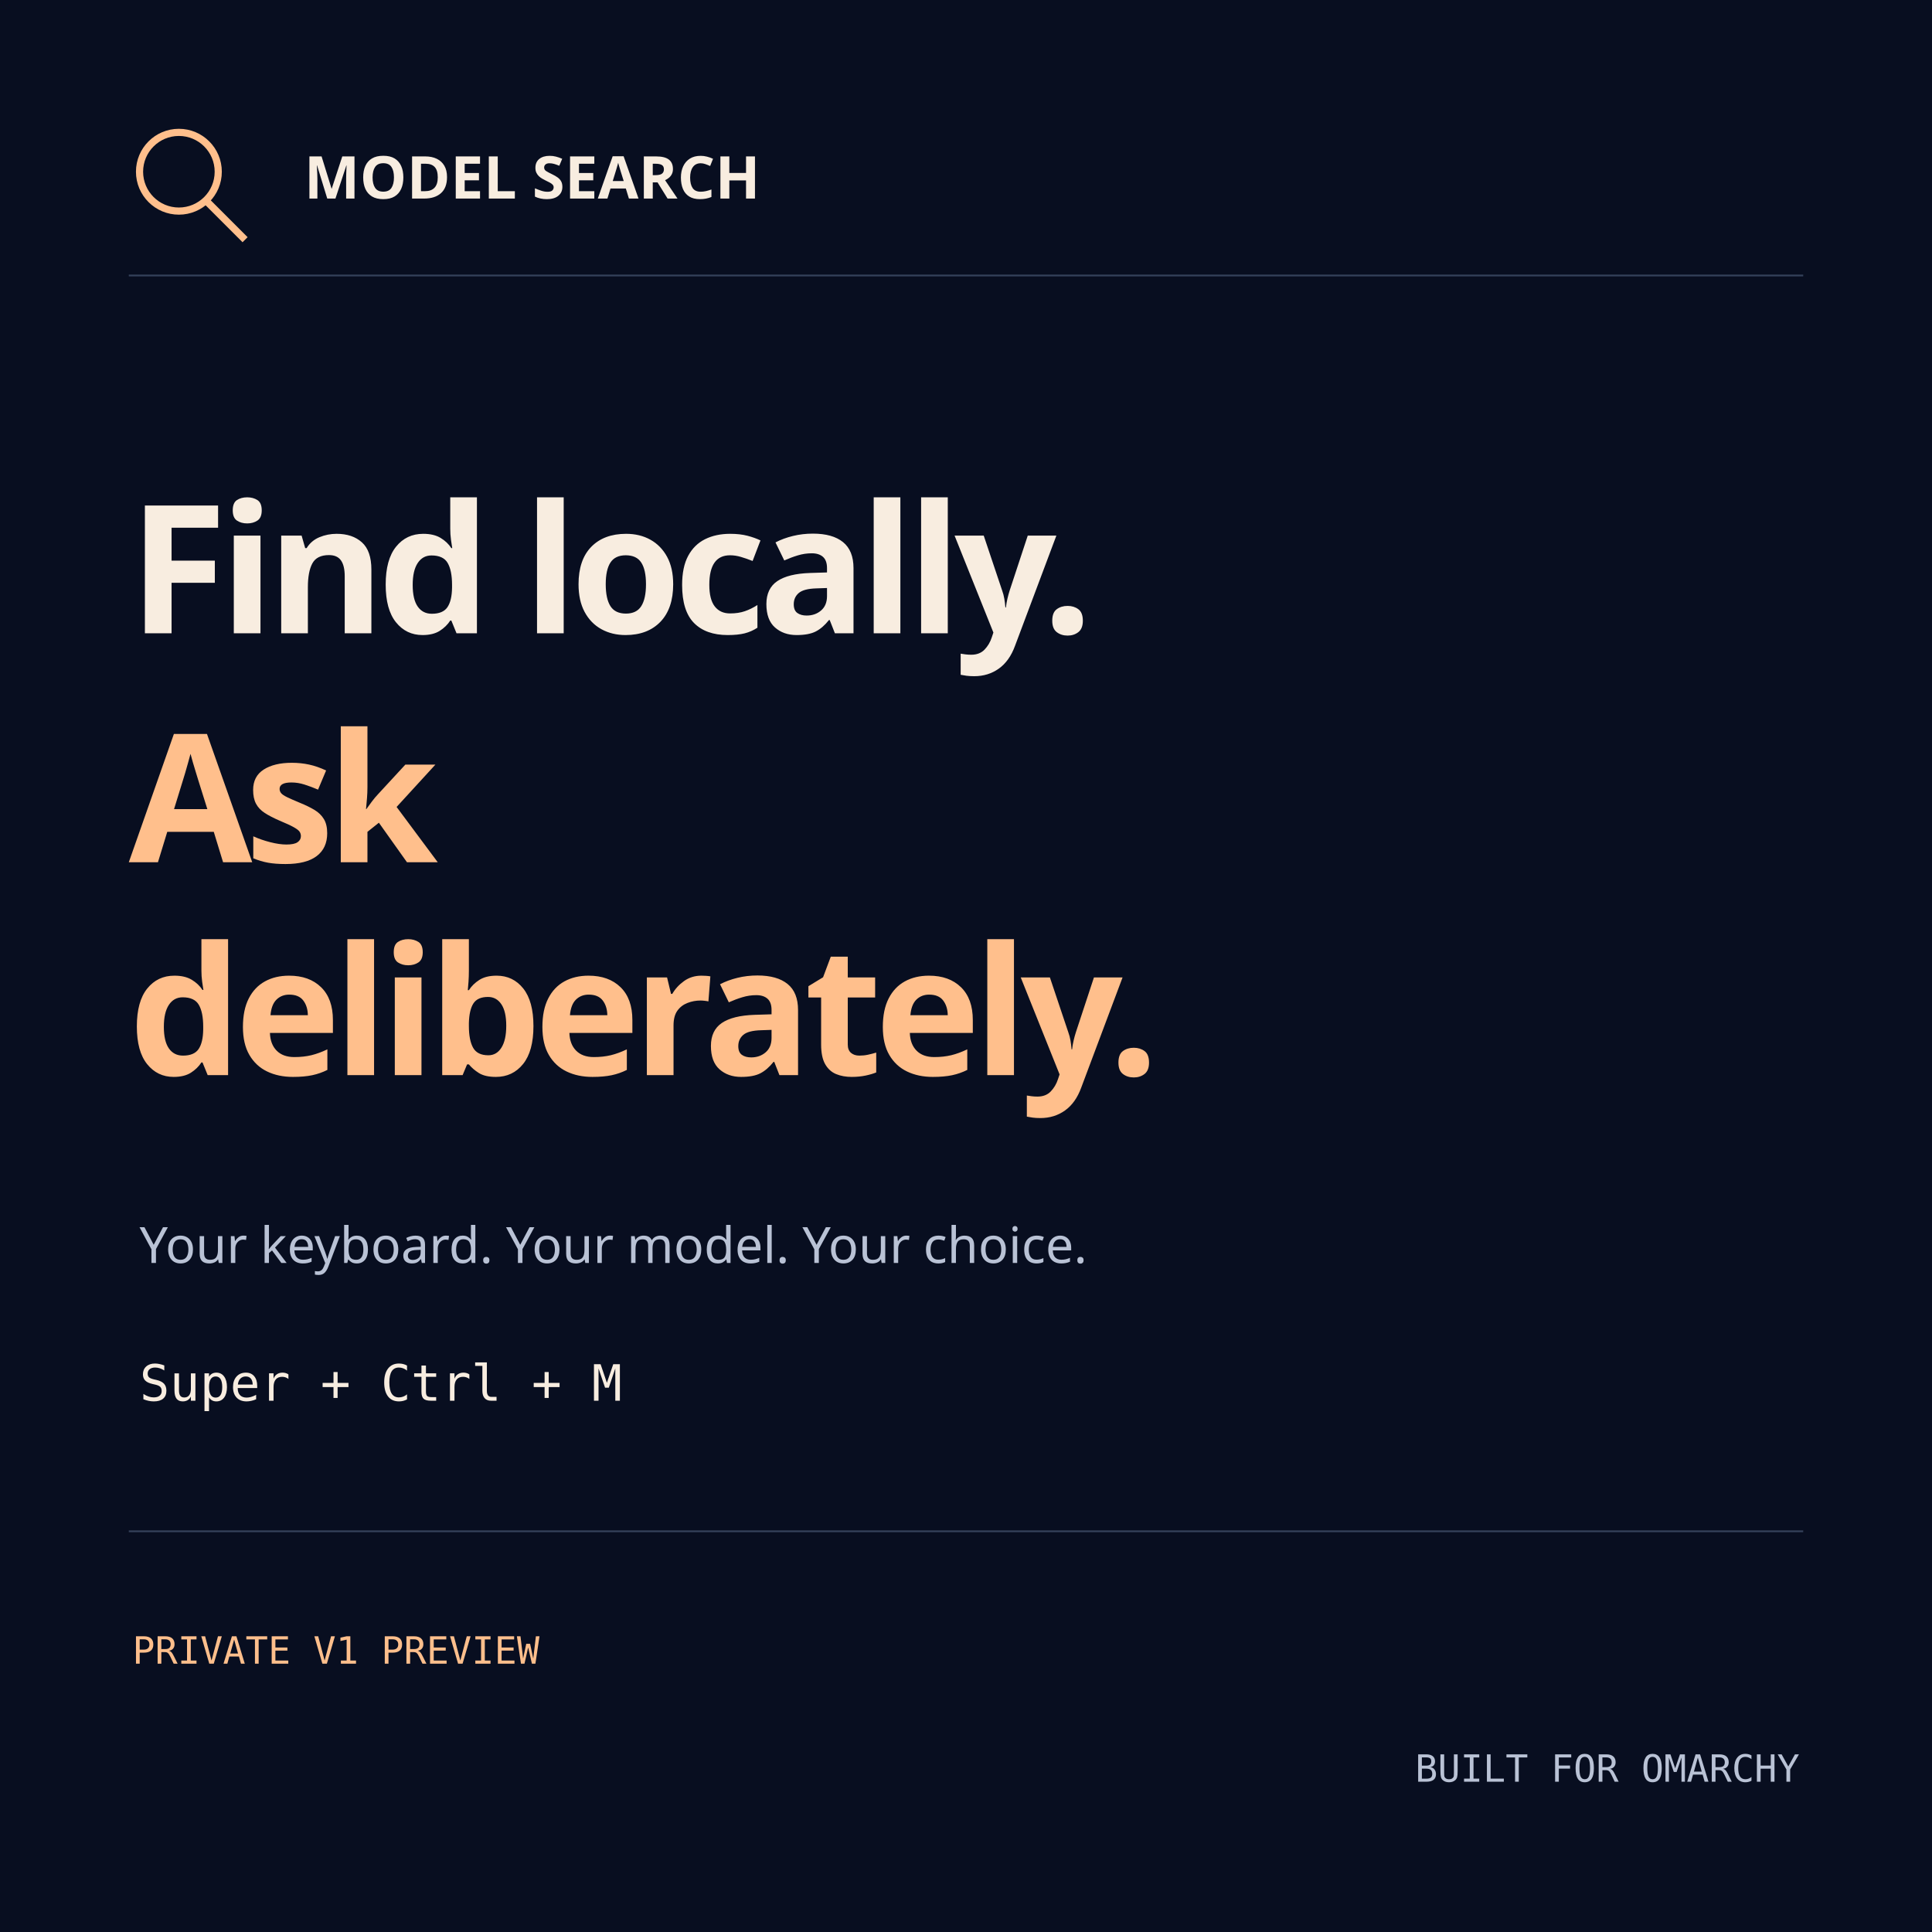
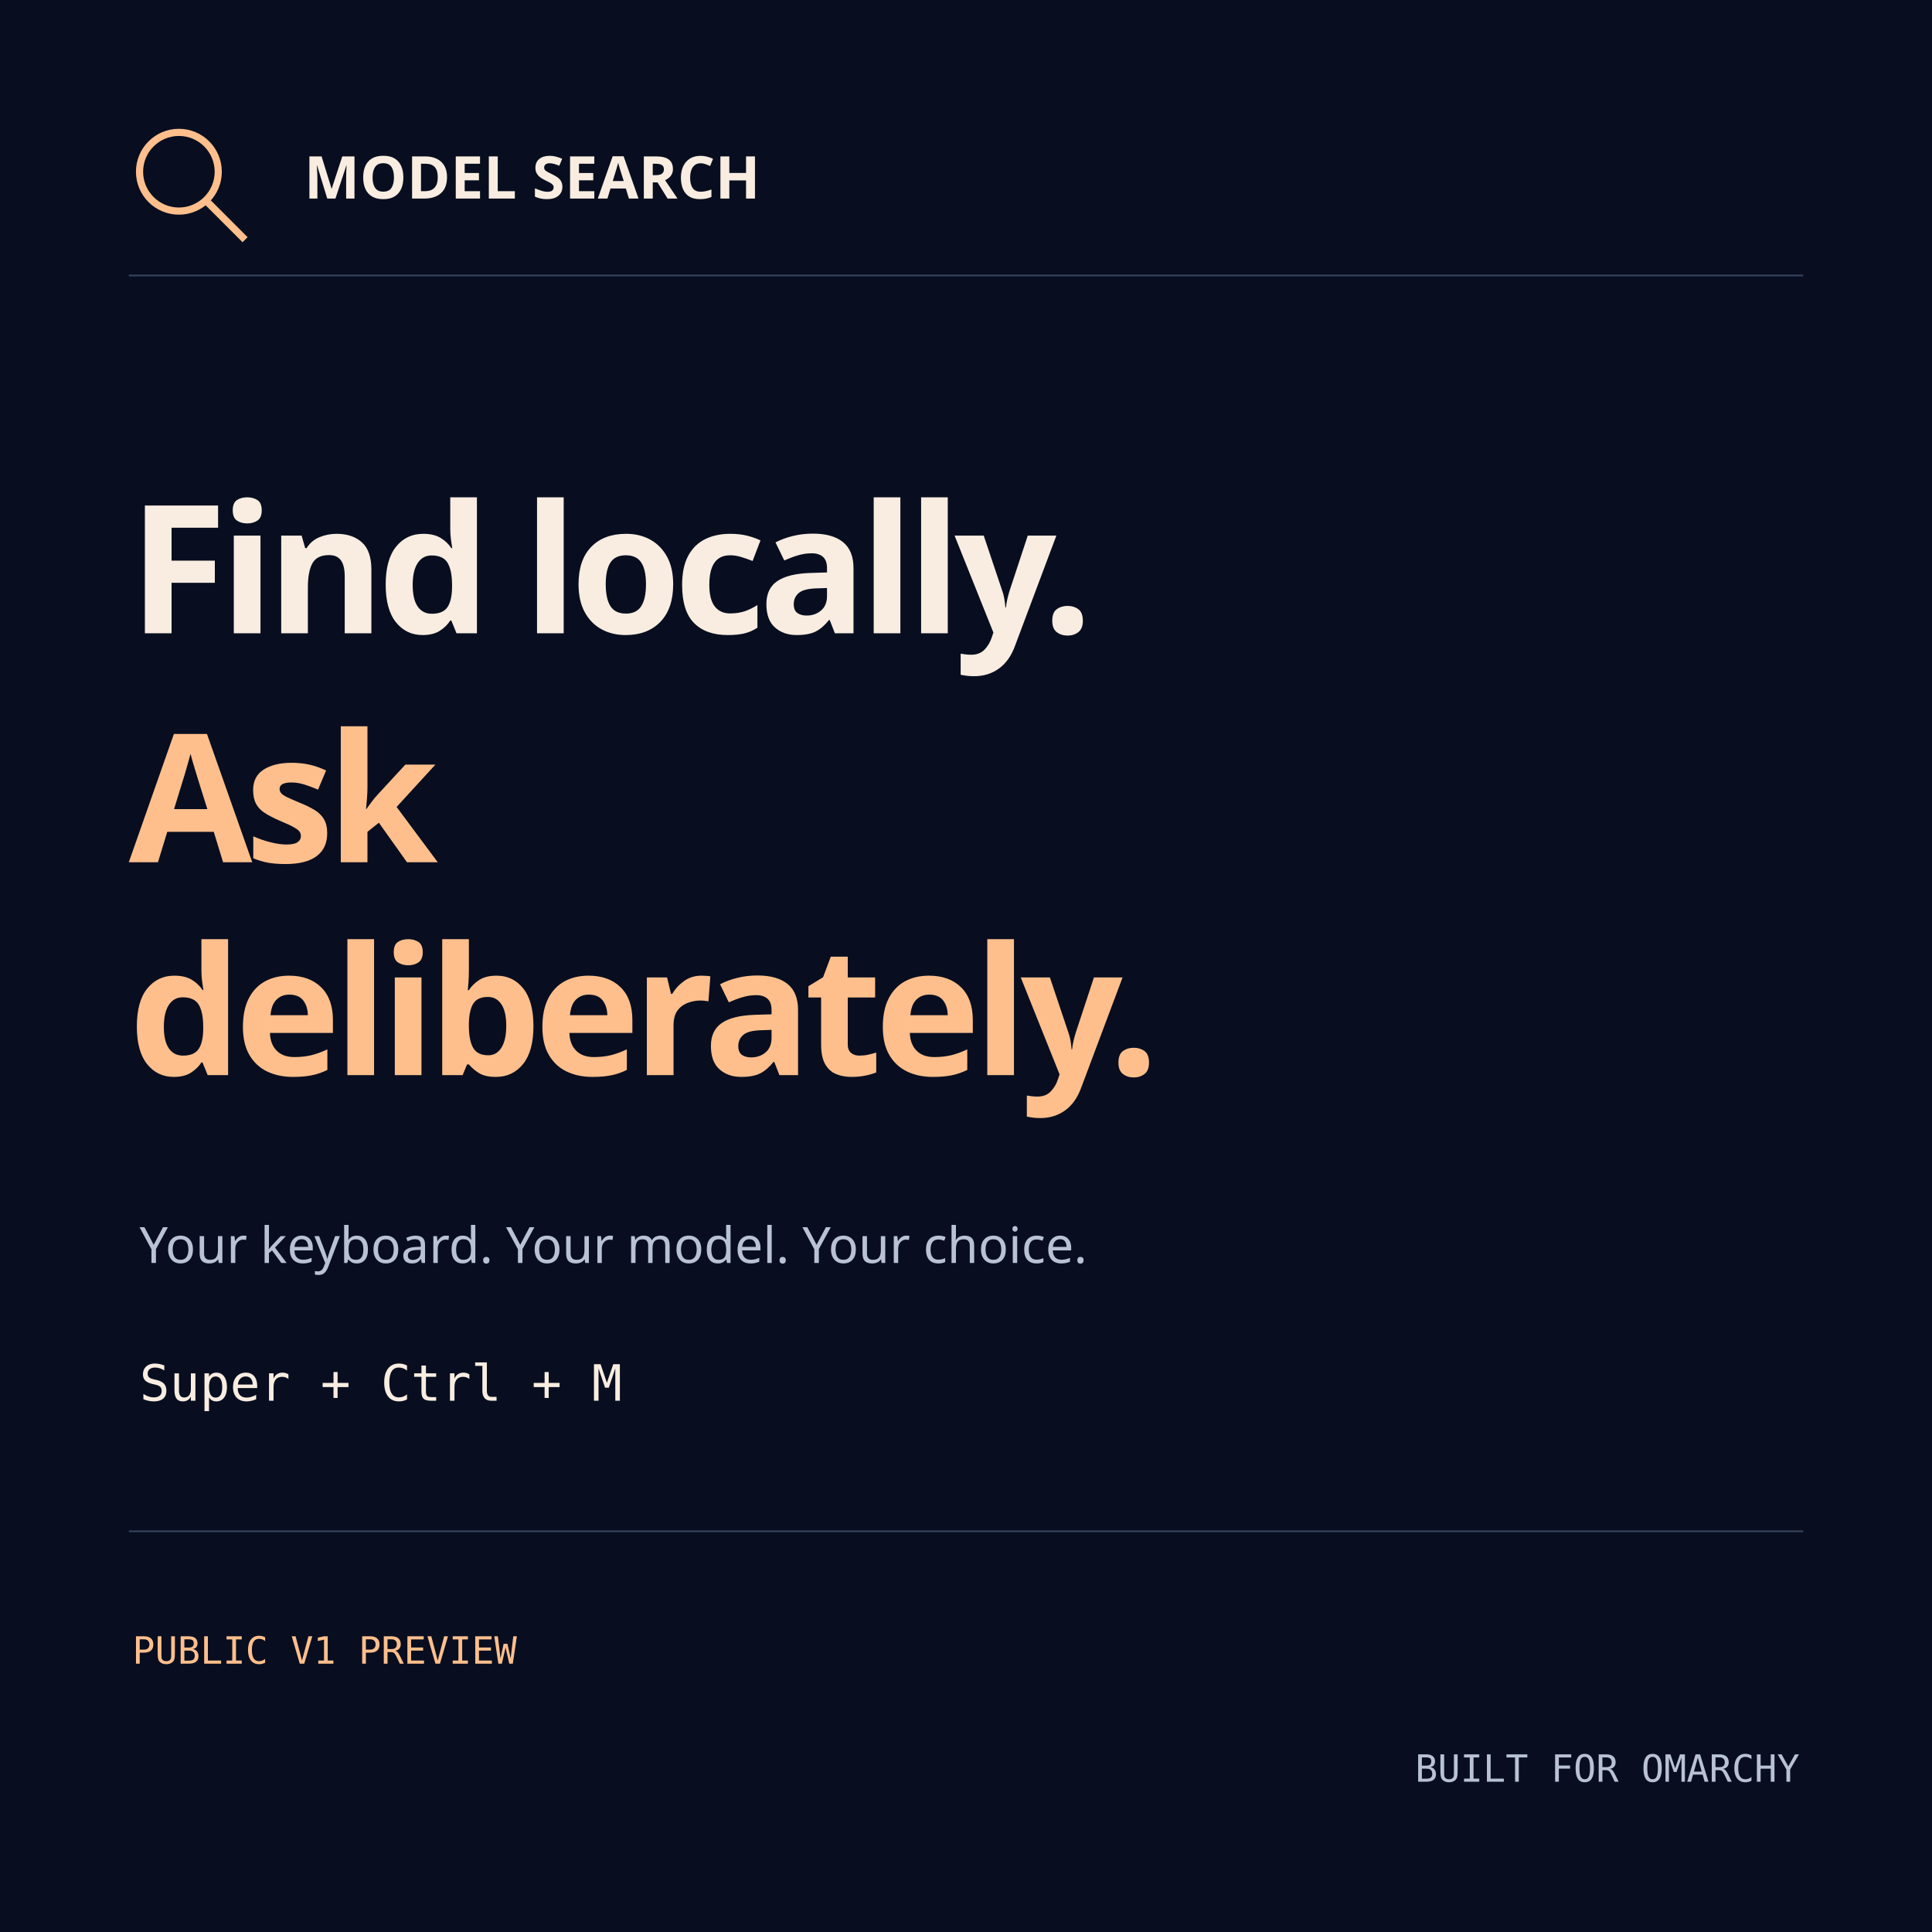
<svg xmlns="http://www.w3.org/2000/svg" width="1080" height="1080" viewBox="0 0 1080 1080" role="img" aria-labelledby="t d">
  <rect width="1080" height="1080" fill="#080e20" />
  <path d="M72 154H1008M72 856H1008" stroke="#34415a" />
  <circle cx="100" cy="96" r="22" fill="none" stroke="#ffbf8c" stroke-width="4" />
  <path d="m116 113 21 21" stroke="#ffbf8c" stroke-width="4" />
  <text x="170" y="111" font-family="sans-serif" font-size="33" font-weight="700" fill="#f8ede0">MODEL SEARCH</text>
  <text x="72" y="354" font-family="sans-serif" font-size="100" font-weight="700" letter-spacing="-4" fill="#f8ede0">Find locally.</text>
  <text x="72" y="482" font-family="sans-serif" font-size="100" font-weight="700" letter-spacing="-4" fill="#ffbf8c">Ask</text>
  <text x="72" y="601" font-family="sans-serif" font-size="100" font-weight="700" letter-spacing="-4" fill="#ffbf8c">deliberately.</text>
  <text x="78" y="706" font-family="sans-serif" font-size="28" fill="#b9c2d5">Your keyboard. Your model. Your choice.</text>
  <text x="78" y="783" font-family="monospace" font-size="28" fill="#f8ede0">Super + Ctrl + M</text>
-   <text x="74" y="930" font-family="monospace" font-size="21" fill="#ffbf8c">PRIVATE V1 PREVIEW</text>
+   <text x="74" y="930" font-family="monospace" font-size="21" fill="#ffbf8c">PUBLIC V1 PREVIEW</text>
  <text x="1006" y="996" text-anchor="end" font-family="monospace" font-size="21" fill="#b9c2d5">BUILT FOR OMARCHY</text>
</svg>
